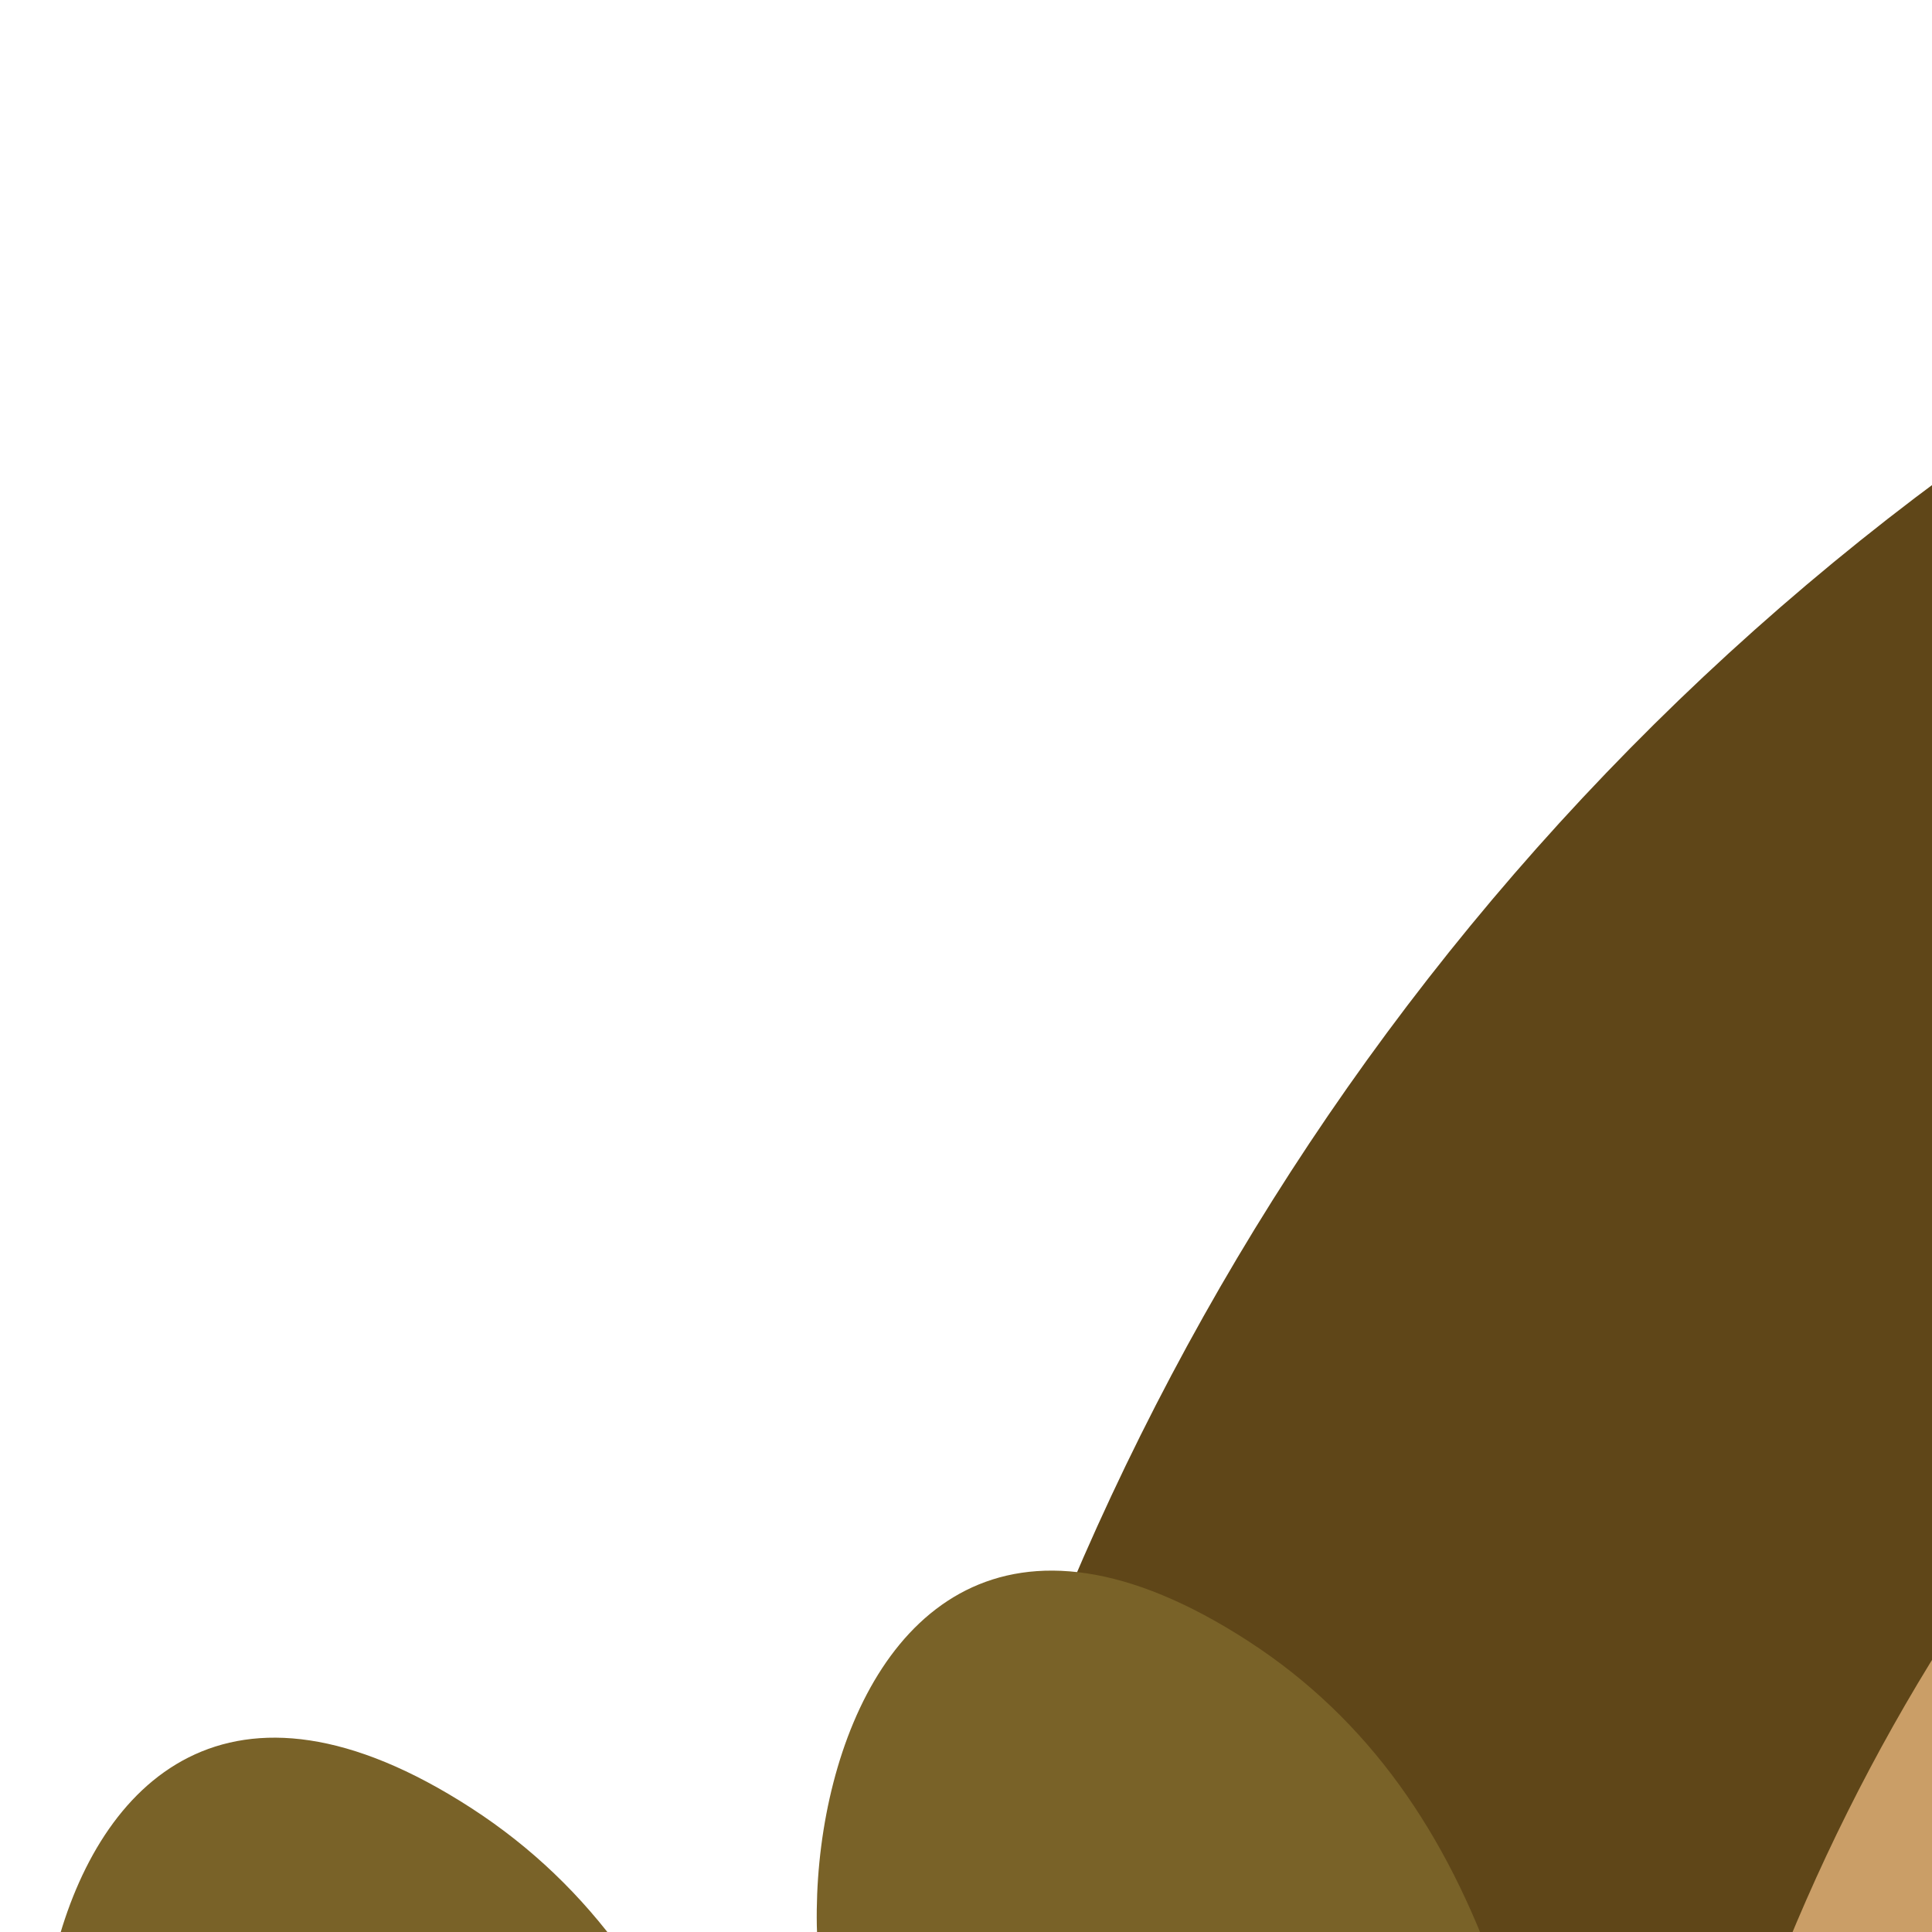
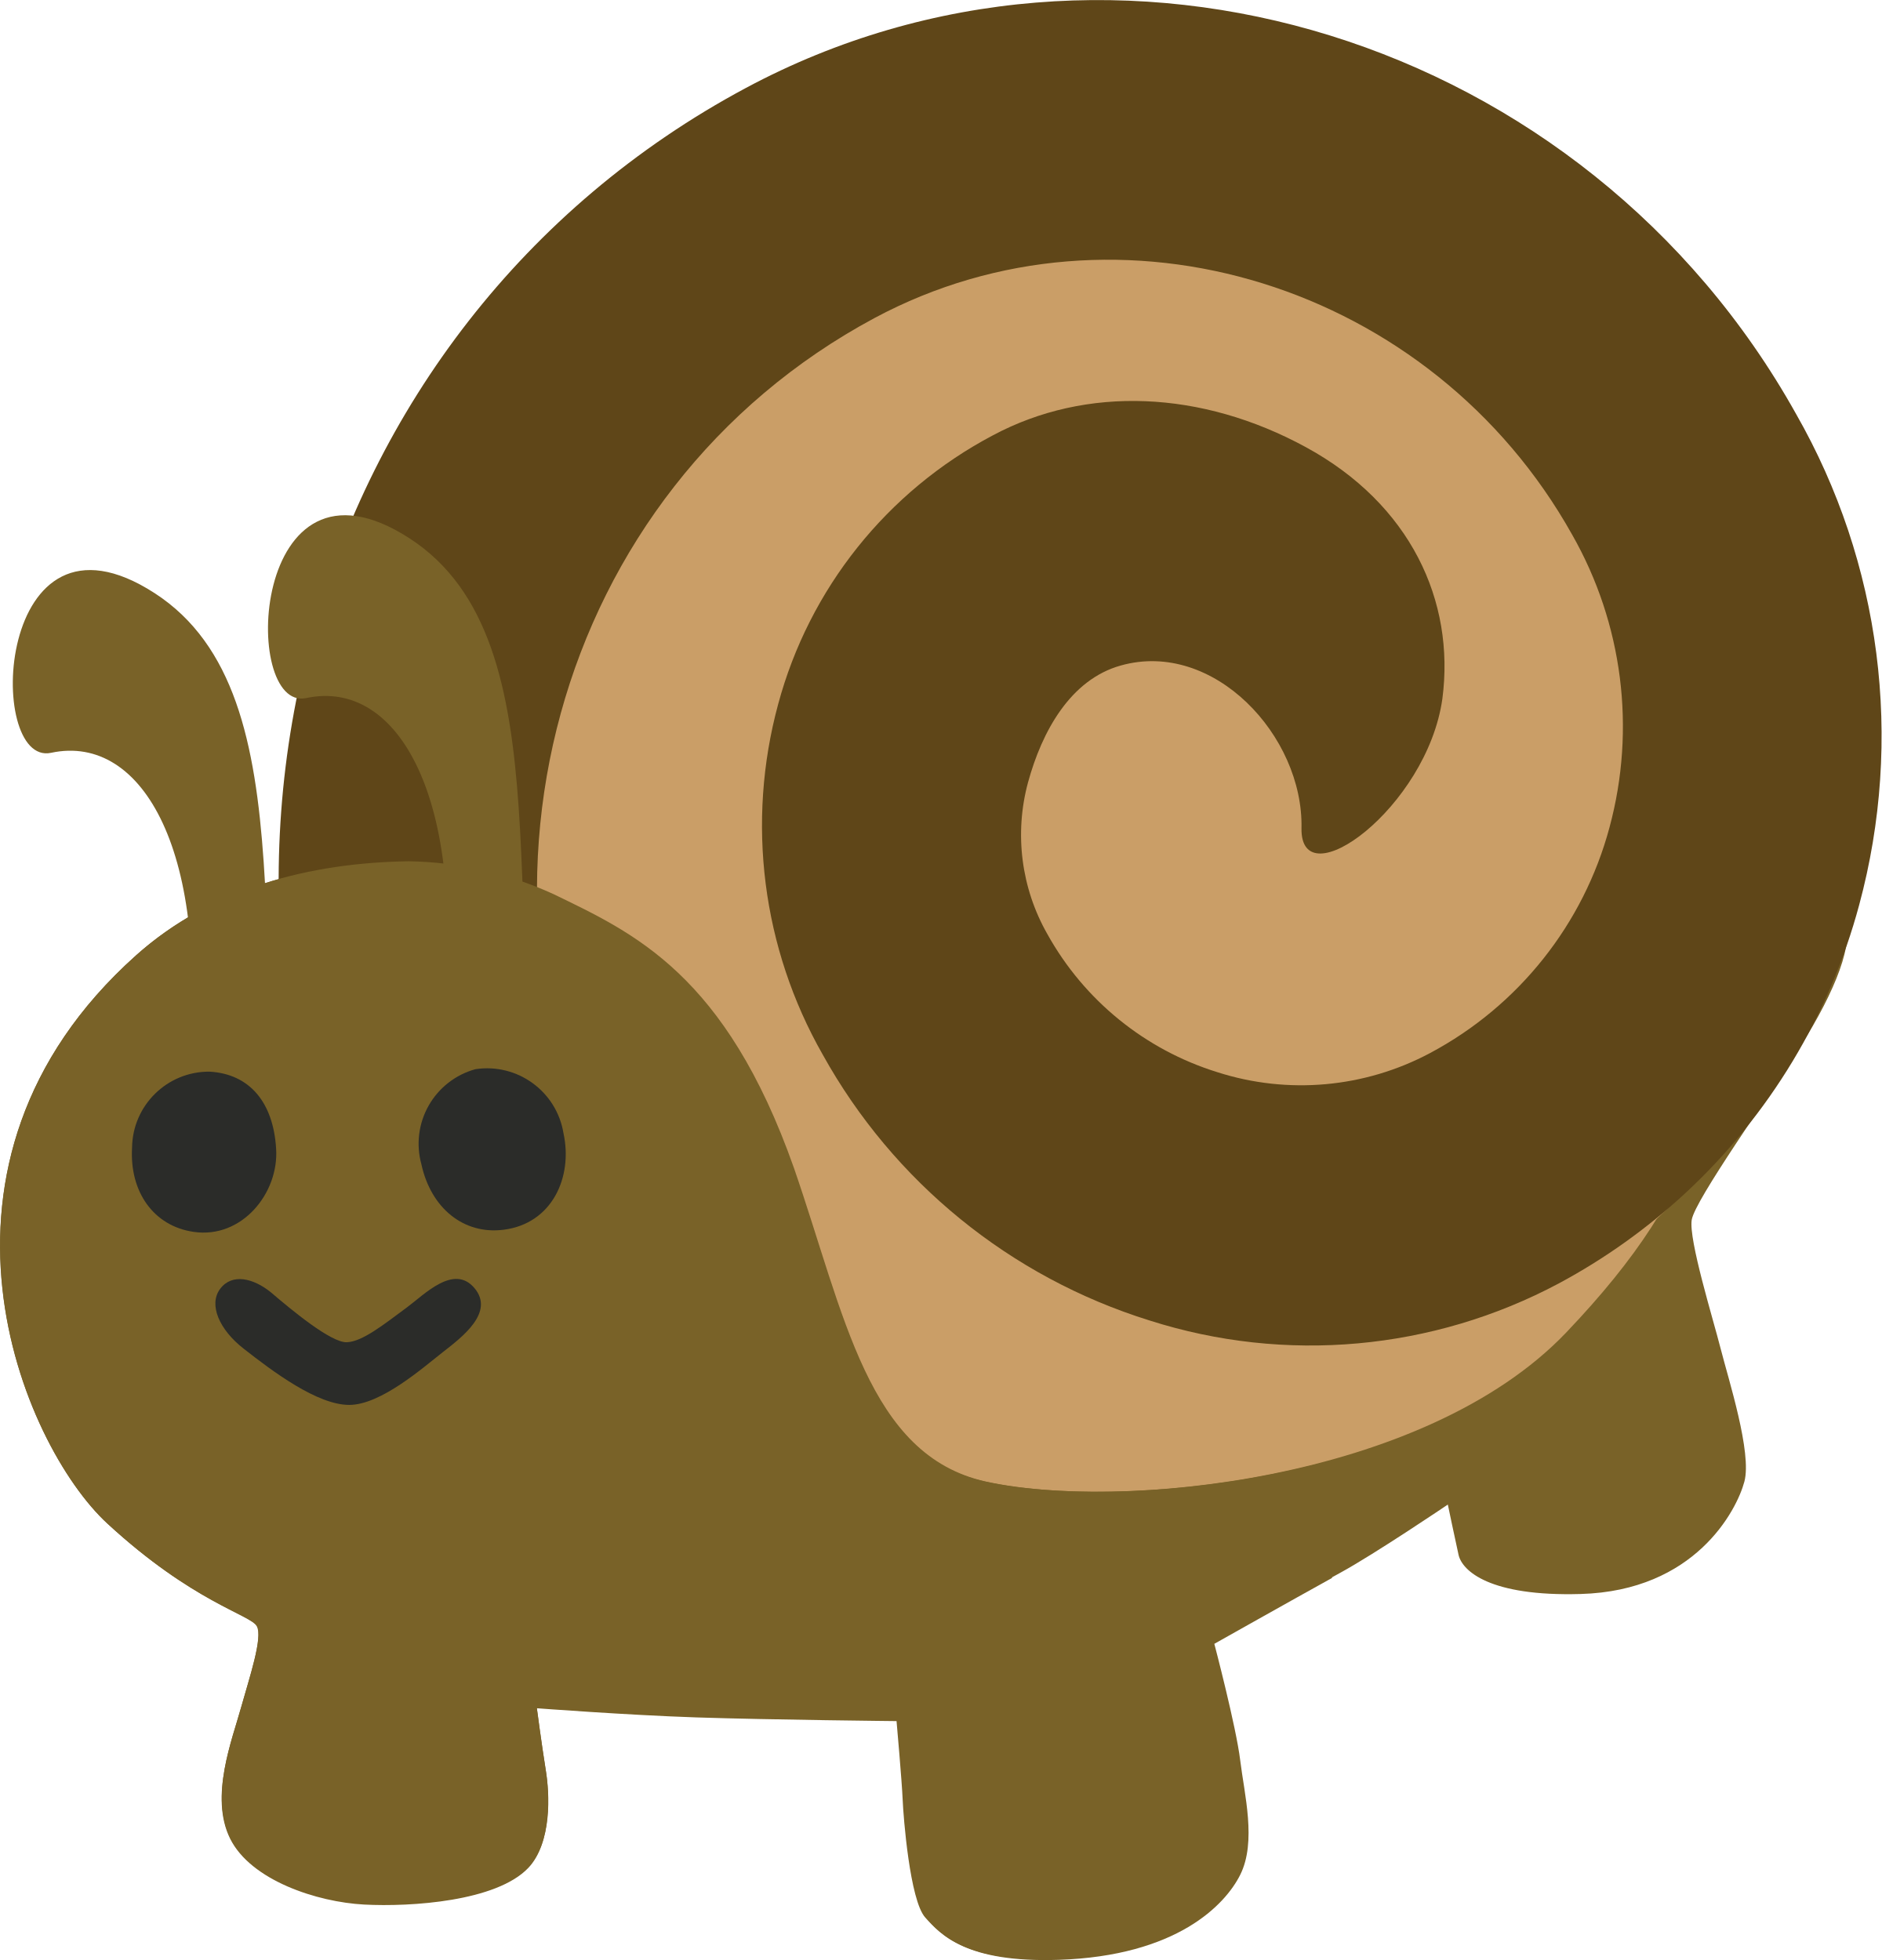
- <svg xmlns="http://www.w3.org/2000/svg" viewBox="0 0 36 36">
+ <svg xmlns="http://www.w3.org/2000/svg" viewBox="0 0 106.852 111.329">
  <g>
    <defs>
      <style>
      .cls-1 {
        fill: #796228;
      }

      .cls-2 {
        fill: #ca9e67;
      }

      .cls-3 {
        fill: #5f4618;
      }

      .cls-4 {
        fill: #2b2c29;
      }
    </style>
    </defs>
    <g id="Layer_2" data-name="Layer 2">
      <g id="grid">
        <g id="wl_copy" data-name="wl copy">
          <g id="worms">
            <g>
              <path class="cls-1" d="M95.19,55.93l4.27-2.64c.86-.53,4-2.66,5.21-.95.73,1-.46,4-2.42,7.08-1.79,2.85-6,8.74-6.18,9.87s1.21,5.61,1.65,7.34,1.78,5.89,1.34,7.53-2.8,6.2-9.3,6.38c-5.16.15-6.72-1.31-6.93-2.22-.15-.66-.61-2.86-.61-2.86s-4.14,2.8-6.1,3.87-7.22,4-7.22,4,1.22,4.71,1.47,6.62.95,4.62,0,6.5c-.85,1.7-3.59,4.61-10.32,4.83-5.25.17-6.64-1.4-7.51-2.37s-1.24-5.7-1.28-6.7-.35-4.49-.35-4.49-7.13-.07-11.43-.21c-3.9-.13-9-.52-9-.52s.27,2.06.51,3.55c.23,1.32.37,4.11-1,5.52-1.79,1.9-6.63,2.23-9.3,2.08s-6.43-1.37-7.61-3.74.11-5.6.62-7.45c.45-1.62,1.26-4,.89-4.62S10.94,91,6.1,86.54-5.5,66.1,7.72,54.27s38.91-.58,40.27.21S95.19,55.93,95.19,55.93Z" />
              <g>
                <path class="cls-2" d="M52.77,27.47C40.43,28.52,31.4,35,27.07,41.89a56.4,56.4,0,0,0-3.85,7,20.56,20.56,0,0,1,8.2,1.86C36,53,41.2,55.32,45,66.34c2.88,8.33,4.19,16.3,10.88,17.8,7.57,1.7,25,0,33.06-8.45s9.42-14.64,7-22.55-12.57-21.76-26-25C64.12,26.77,58.37,27,52.77,27.47Z" />
                <path class="cls-2" d="M94.22,49c-.41-.86-1.24-2.17-1.24-2.17s0,1.82-.11,2.79c-.19,1.57-.92,4.85-1.43,4.39A105.24,105.24,0,0,1,84,45.17c-1.6-2.18-7.06-7.81-7.26-9.72a19.52,19.52,0,0,1,1-4.17l-2.14-1.1a21.18,21.18,0,0,0-2-.84s-.51,4.38-1.23,5.22-4.63,2.5-7.73,3.81C60.89,40,57.28,42,55.91,42.29c-1.2.27-8.11-.93-10.72-1.33-3.27-.49-8.22-1.68-9.38-2.44A13.73,13.73,0,0,1,33,35.28s-.77.57-1.53,1.22a15.79,15.79,0,0,0-1.72,1.9s2.13,2,2.28,2.74c.2,1.06-1,2.55-2,4-.61.85-2.27,4.4-2.27,4.4a6.72,6.72,0,0,1,1.93.48c1.11.47,2.16.95,2.16.95s2.39-6.23,4.08-6.86c1.44-.53,5.62.66,8.64,1.16,4.29.71,8.62,1.32,9.58,2.43s2.06,5.86,3.08,9.82c1.12,4.35,4,15.63,3.48,16.52s-5,.76-7.61.55a33.78,33.78,0,0,1-5.75-1.33s.59,1.85.78,2.34c.27.71,1.13,2.67,1.13,2.67s5.12,2,19.93.05,21.75-12.39,23.65-17C95.31,55.2,95.53,52,95.53,52S94.63,49.82,94.22,49Zm-12.78,20c-3.66,2.52-13.29,5.41-15.08,4.54-1.44-.7-4-12.23-5.2-17.37-.78-3.29-2.51-8.27-1.65-9.88.58-1.09,4.14-2.82,6.77-4.18s6.07-3,7.14-2.94c1.52.11,5,5.24,8.39,9.61s7.18,8.91,7.3,10.53S85.22,66.33,81.44,68.92Z" />
                <path class="cls-2" d="M34.25,78.58c10.5-4.6,33.52,15,60-9.51,17.57-16.24,9.91-37.15-4.15-52.36S50.42,2.32,32.85,18.56,30.93,80,34.25,78.58Z" />
              </g>
              <path class="cls-3" d="M95.72,67.76a34.55,34.55,0,0,0,9.86-16.36A36.85,36.85,0,0,0,102,23.52C90.05,2.1,63.28-6.22,42.35,5c-25.26,13.53-34,45.62-19.57,71.5a7.53,7.53,0,0,0,10,3.13,7.22,7.22,0,0,0,2.73-10C25.09,51,31.43,27.84,49.67,18.06c13.88-7.43,31.65-1.92,39.61,12.31A22,22,0,0,1,91.4,47,20.56,20.56,0,0,1,81.22,59.81,15.57,15.57,0,0,1,69.13,60.9a16.7,16.7,0,0,1-9.65-7.84,11.39,11.39,0,0,1-1.1-8.62c.79-2.89,2.4-5.84,5.27-6.64,5.27-1.48,10.37,4,10.26,9.24-.08,4.07,7.13-1.15,8-7.35.73-5.56-1.82-11.06-7.75-14.29s-12.47-3.51-17.78-.67A24.45,24.45,0,0,0,44.19,40,26.29,26.29,0,0,0,46.72,59.9,32.14,32.14,0,0,0,65.27,75a30,30,0,0,0,23.25-2.1A34.74,34.74,0,0,0,95.72,67.76Z" />
              <path class="cls-1" d="M30,106.1c1.34-1.41,1.2-4.2,1-5.52-.24-1.49-.51-3.55-.51-3.55s5.15.39,9.05.52c4.3.14,11.43.21,11.43.21s.31,3.5.35,4.49.4,5.74,1.28,6.7,2.26,2.54,7.51,2.37c6.73-.22,9.47-3.13,10.32-4.83.94-1.88.23-4.59,0-6.5s-1.47-6.62-1.47-6.62,4.44-2.5,6.68-3.74a41.59,41.59,0,0,0-.81-6.48c-7.12,1.82-14.57,1.95-18.86,1-6.69-1.5-8-9.47-10.88-17.8C41.2,55.32,36,53,31.42,50.78a20.56,20.56,0,0,0-8.2-1.86v0C17.59,49,12,50.44,7.72,54.27-5.5,66.1,1.24,82.06,6.1,86.54s8.12,5.18,8.48,5.83-.44,3-.89,4.62c-.51,1.85-1.8,5.08-.62,7.45s4.94,3.6,7.61,3.74S28.19,108,30,106.1Z" />
              <path class="cls-1" d="M31.26,67.94c-3.21-14.94,1.06-31.49-8-37.36s-9.6,9.88-5.87,9.07c5.29-1.13,9.08,5.87,7.75,17.88S32.06,71.67,31.26,67.94ZM16.78,71.05c-3.21-14.95,1.06-31.5-8-37.36S-.84,43.56,2.9,42.76c5.28-1.13,9.07,5.87,7.74,17.88S17.58,74.78,16.78,71.05Z" />
              <path class="cls-4" d="M32,64.37c.54,2.49-.64,5.13-3.4,5.48-2.27.29-4.13-1.23-4.67-3.72A4.39,4.39,0,0,1,27,60.73,4.4,4.4,0,0,1,32,64.37Z" />
              <path class="cls-4" d="M23.11,74.26c1-.74,2.66-2.48,3.83-1.1s-.7,2.79-1.79,3.64-3.51,3-5.32,3-4.33-1.89-6-3.2c-1.37-1.07-2-2.49-1.33-3.39s1.88-.62,2.89.2c1.17,1,3.42,2.87,4.31,2.83S21.77,75.25,23.11,74.26Z" />
              <path class="cls-4" d="M15.68,65.24c.17,2.52-1.94,5.14-4.69,4.73-2.27-.33-3.64-2.28-3.49-4.79a4.37,4.37,0,0,1,4.4-4.31C14.18,61,15.52,62.62,15.68,65.24Z" />
            </g>
          </g>
        </g>
      </g>
    </g>
  </g>
</svg>
